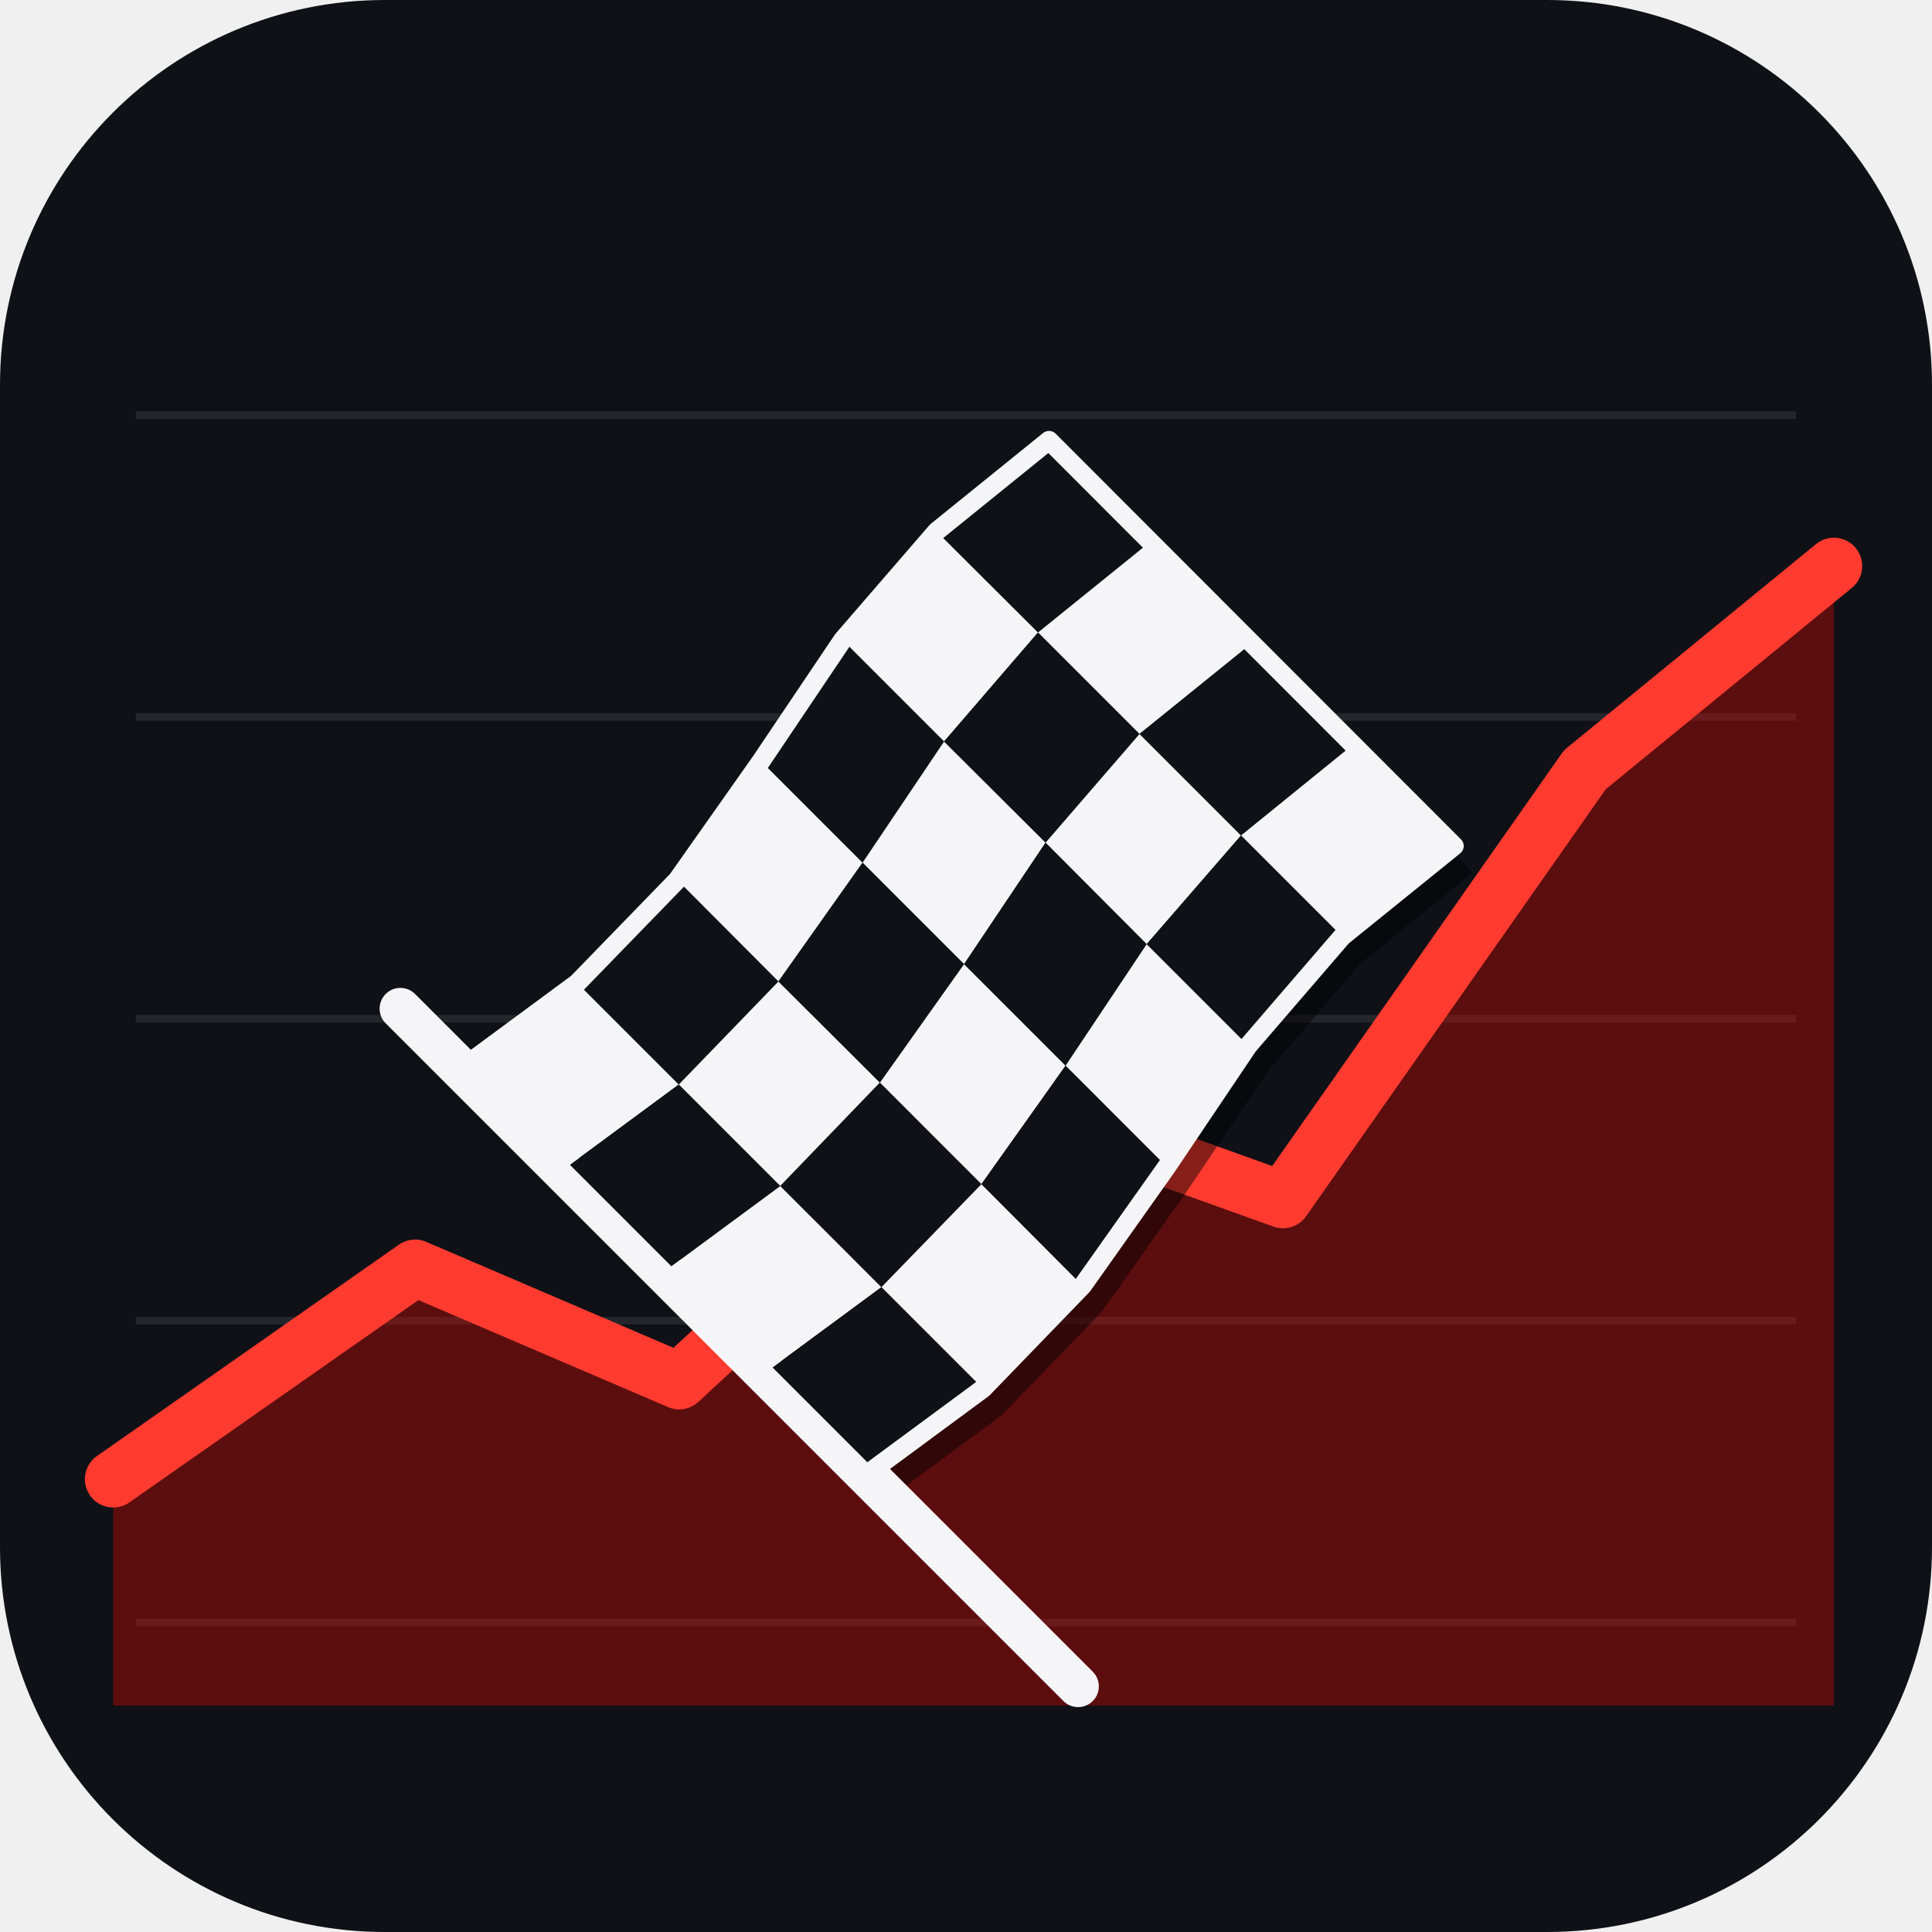
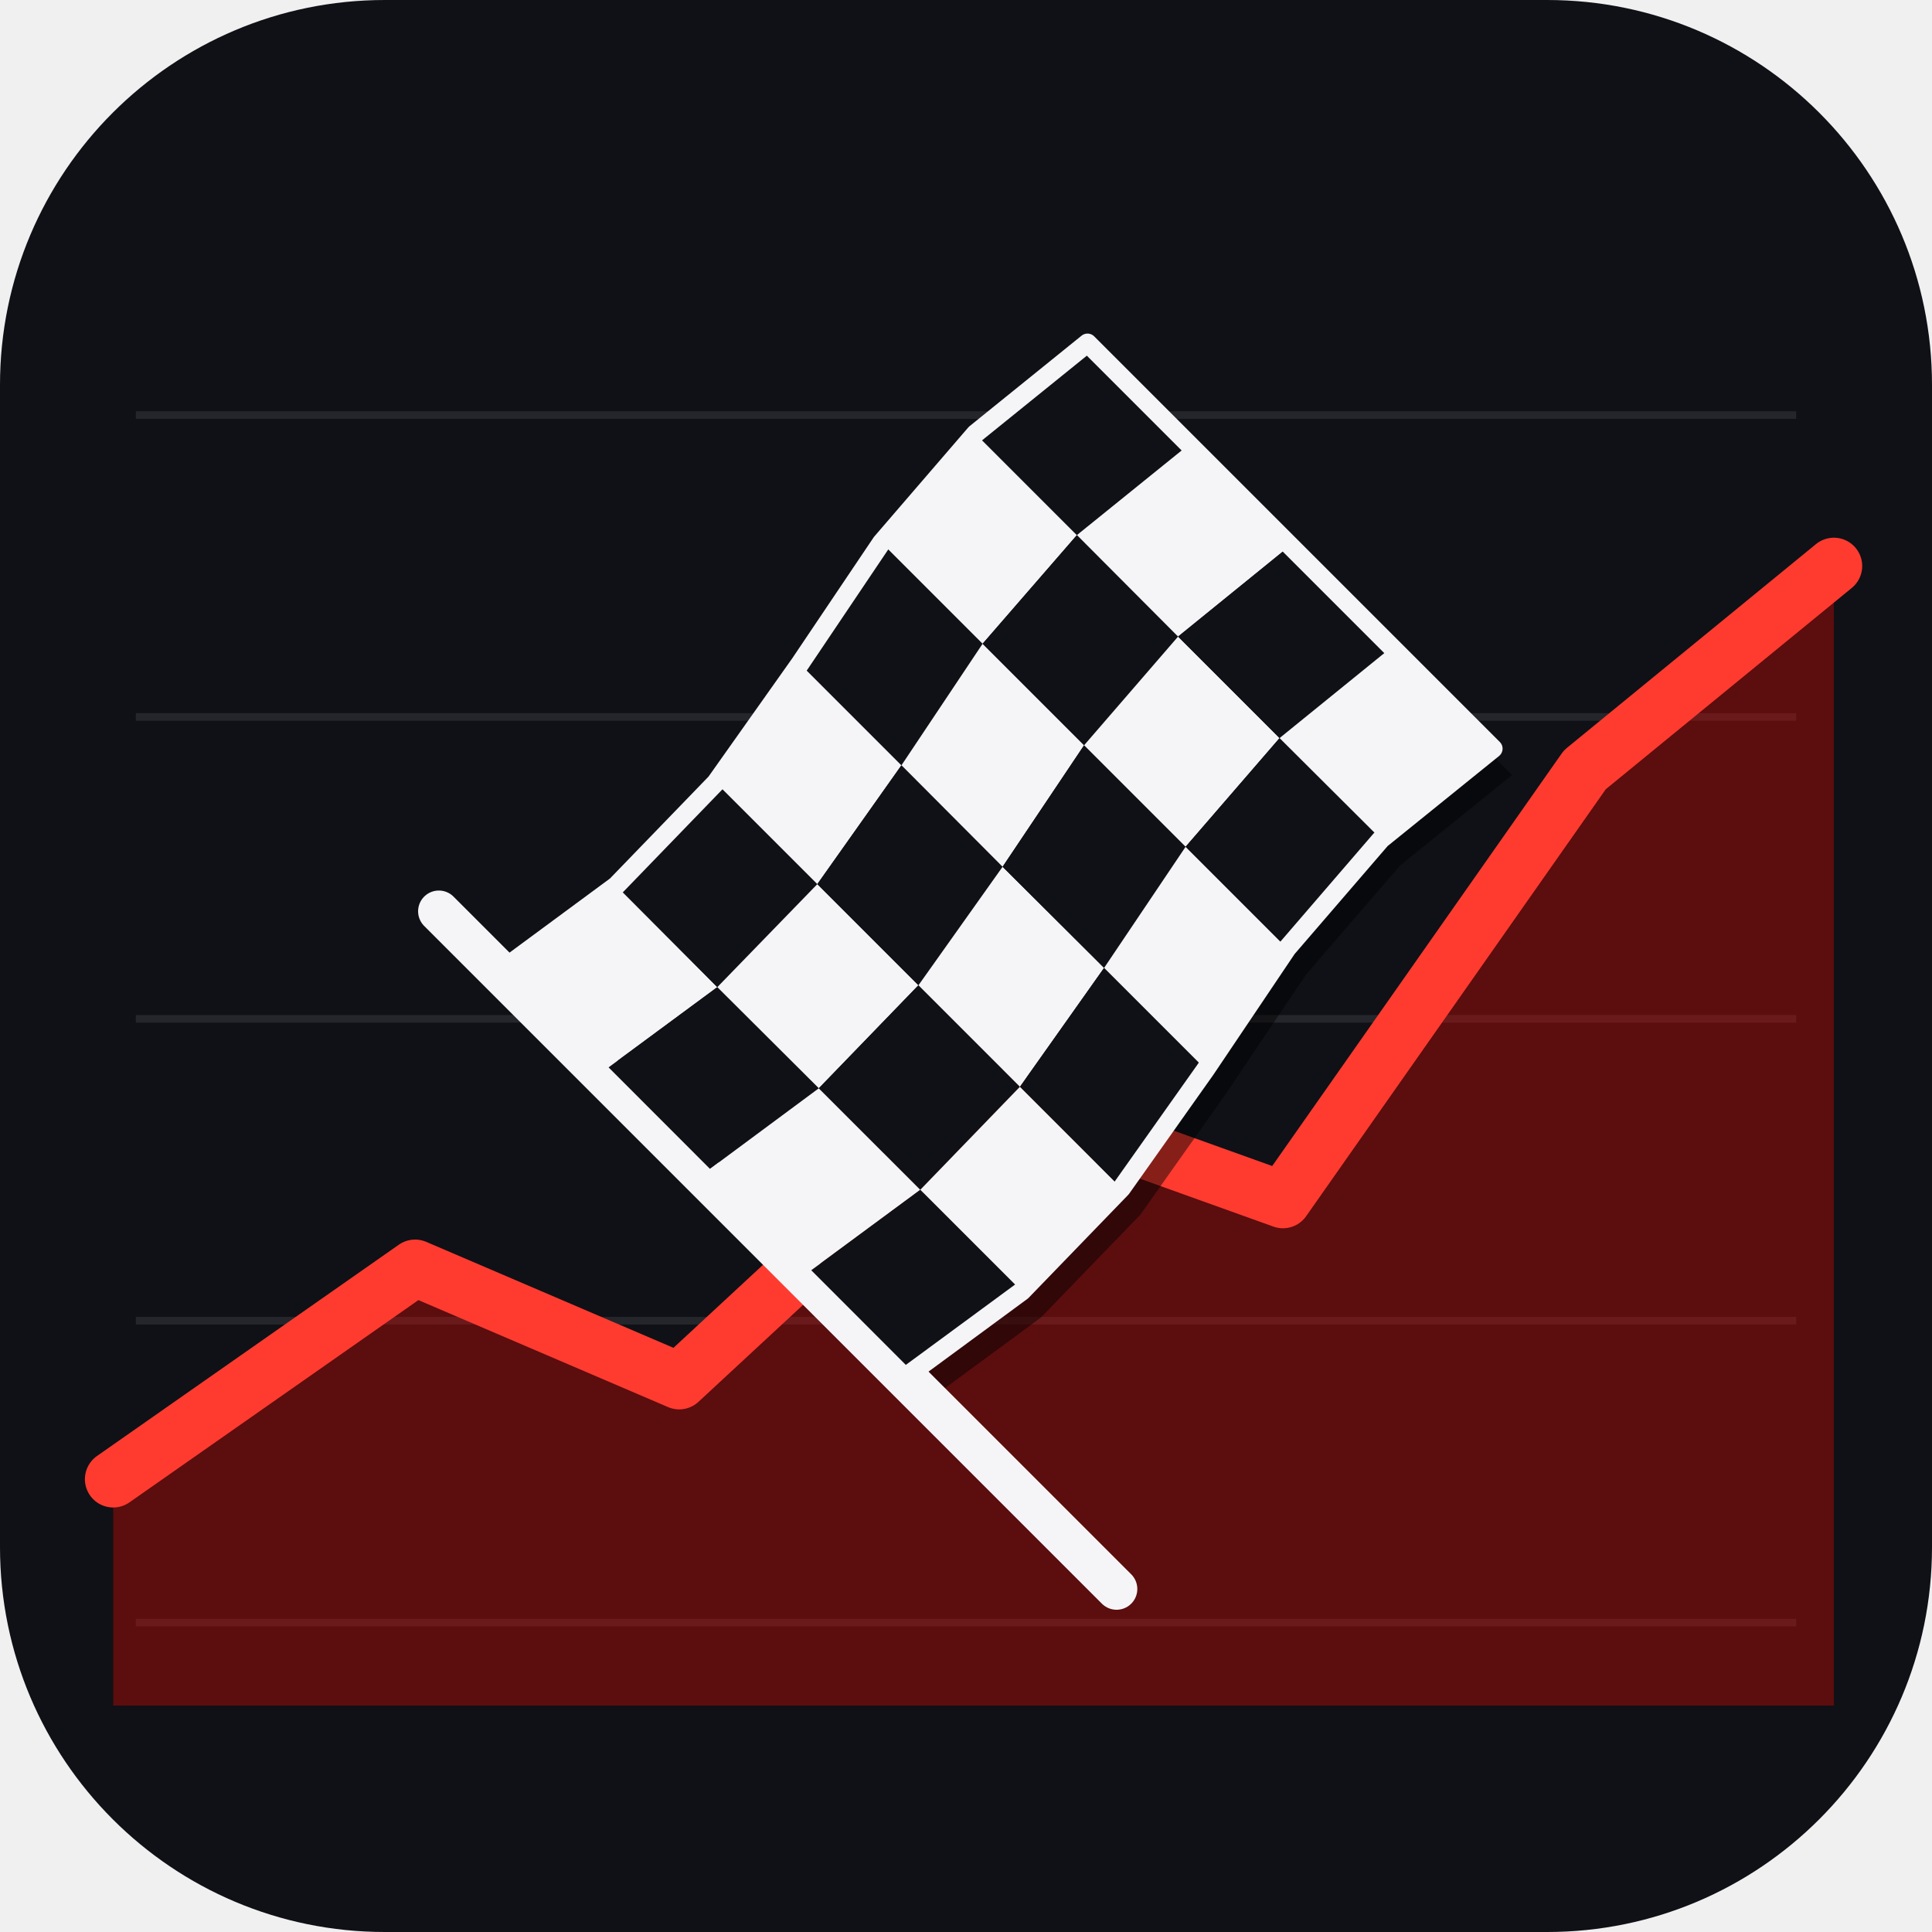
<svg xmlns="http://www.w3.org/2000/svg" viewBox="0 0 512 512">
  <rect width="512" height="512" rx="102" fill="rgb(15, 17, 22)" />
  <line x1="36" y1="110" x2="476" y2="110" stroke="#fff" stroke-opacity=".09" stroke-width="2" />
  <line x1="36" y1="190" x2="476" y2="190" stroke="#fff" stroke-opacity=".09" stroke-width="2" />
  <line x1="36" y1="270" x2="476" y2="270" stroke="#fff" stroke-opacity=".09" stroke-width="2" />
  <line x1="36" y1="350" x2="476" y2="350" stroke="#fff" stroke-opacity=".09" stroke-width="2" />
  <line x1="36" y1="430" x2="476" y2="430" stroke="#fff" stroke-opacity=".09" stroke-width="2" />
  <polygon points="30.0,392.0 110.0,336.0 180.0,366.0 262.0,290.0 340.0,318.0 420.0,204.0 486.0,150.0 486.0,452.0 30.0,452.0" fill="rgb(225, 6, 0)" fill-opacity=".37" />
  <polyline points="30.0,392.0 110.0,336.0 180.0,366.0 262.0,290.0 340.0,318.0 420.0,204.0 486.0,150.0" fill="none" stroke="rgb(255, 59, 48)" stroke-width="15" stroke-linecap="round" stroke-linejoin="round" />
-   <polygon points="127.1,290.3 158.0,267.5 184.5,240.2 206.7,208.7 228.3,176.6 253.2,147.8 283.0,123.7 390.4,231.2 360.7,255.2 335.8,284.1 314.2,316.2 291.9,347.7 265.5,375.0 234.6,397.8" fill="#000" fill-opacity=".47" />
-   <line x1="106.1" y1="267.3" x2="285.7" y2="446.9" stroke="rgb(245, 245, 247)" stroke-width="11" stroke-linecap="round" />
-   <polygon points="122.1,283.3 153.0,260.5 179.9,287.4 149.0,310.2" fill="rgb(245, 245, 247)" />
-   <polygon points="153.0,260.5 179.5,233.2 206.3,260.1 179.9,287.4" fill="rgb(15, 17, 22)" />
-   <polygon points="179.5,233.2 201.7,201.7 228.6,228.6 206.3,260.1" fill="rgb(245, 245, 247)" />
-   <polygon points="201.7,201.7 223.3,169.6 250.2,196.5 228.6,228.6" fill="rgb(15, 17, 22)" />
-   <polygon points="223.3,169.6 248.2,140.8 275.1,167.6 250.2,196.5" fill="rgb(245, 245, 247)" />
-   <polygon points="248.2,140.8 278.0,116.7 304.8,143.6 275.1,167.6" fill="rgb(15, 17, 22)" />
-   <polygon points="149.0,310.2 179.9,287.4 206.8,314.3 175.9,337.1" fill="rgb(15, 17, 22)" />
-   <polygon points="179.9,287.4 206.3,260.1 233.2,286.9 206.8,314.3" fill="rgb(245, 245, 247)" />
-   <polygon points="206.3,260.1 228.6,228.6 255.5,255.5 233.2,286.9" fill="rgb(15, 17, 22)" />
-   <polygon points="228.6,228.6 250.2,196.5 277.1,223.3 255.5,255.5" fill="rgb(245, 245, 247)" />
-   <polygon points="250.2,196.5 275.1,167.6 302.0,194.5 277.1,223.3" fill="rgb(15, 17, 22)" />
-   <polygon points="275.1,167.6 304.8,143.6 331.7,170.5 302.0,194.5" fill="rgb(245, 245, 247)" />
-   <polygon points="175.9,337.1 206.8,314.3 233.6,341.1 202.7,363.9" fill="rgb(245, 245, 247)" />
-   <polygon points="206.8,314.3 233.2,286.9 260.1,313.8 233.6,341.1" fill="rgb(15, 17, 22)" />
-   <polygon points="233.2,286.9 255.5,255.5 282.4,282.4 260.1,313.8" fill="rgb(245, 245, 247)" />
-   <polygon points="255.5,255.5 277.1,223.3 303.9,250.2 282.4,282.4" fill="rgb(15, 17, 22)" />
-   <polygon points="277.1,223.3 302.0,194.5 328.9,221.4 303.9,250.2" fill="rgb(245, 245, 247)" />
-   <polygon points="302.0,194.5 331.7,170.5 358.6,197.3 328.9,221.4" fill="rgb(15, 17, 22)" />
-   <polygon points="202.7,363.9 233.6,341.1 260.5,368.0 229.6,390.8" fill="rgb(15, 17, 22)" />
-   <polygon points="233.6,341.1 260.1,313.8 286.9,340.7 260.5,368.0" fill="rgb(245, 245, 247)" />
-   <polygon points="260.1,313.8 282.4,282.4 309.2,309.2 286.9,340.7" fill="rgb(15, 17, 22)" />
-   <polygon points="282.4,282.4 303.9,250.2 330.8,277.1 309.2,309.2" fill="rgb(245, 245, 247)" />
-   <polygon points="303.9,250.2 328.9,221.4 355.7,248.2 330.8,277.1" fill="rgb(15, 17, 22)" />
-   <polygon points="328.9,221.4 358.6,197.3 385.4,224.2 355.7,248.2" fill="rgb(245, 245, 247)" />
-   <polygon points="122.1,283.3 153.0,260.5 179.5,233.2 201.7,201.7 223.3,169.6 248.2,140.8 278.0,116.7 385.4,224.2 355.7,248.2 330.8,277.1 309.2,309.2 286.9,340.7 260.5,368.0 229.6,390.8" fill="none" stroke="rgb(245, 245, 247)" stroke-width="5" stroke-linejoin="round" />
+   <polygon points="137.4,264.5 168.3,241.7 194.7,214.4 217.0,182.9 238.6,150.8 263.5,121.9 293.2,97.9 400.7,205.4 371.0,229.4 346.1,258.3 324.5,290.4 302.2,321.9 275.8,349.2 244.8,372.0" fill="#000" fill-opacity=".47" />
+   <line x1="116.3" y1="241.5" x2="295.9" y2="421.1" stroke="rgb(245, 245, 247)" stroke-width="11" stroke-linecap="round" />
+   <polygon points="132.4,257.5 163.3,234.7 190.1,261.6 159.2,284.4" fill="rgb(245, 245, 247)" />
+   <polygon points="163.3,234.7 189.7,207.4 216.6,234.3 190.1,261.6" fill="rgb(15, 17, 22)" />
+   <polygon points="189.7,207.4 212.0,175.9 238.9,202.8 216.6,234.3" fill="rgb(245, 245, 247)" />
+   <polygon points="212.0,175.9 233.6,143.8 260.4,170.6 238.9,202.8" fill="rgb(15, 17, 22)" />
+   <polygon points="233.6,143.8 258.5,114.9 285.4,141.8 260.4,170.6" fill="rgb(245, 245, 247)" />
+   <polygon points="258.5,114.9 288.2,90.9 315.1,117.8 285.4,141.8" fill="rgb(15, 17, 22)" />
+   <polygon points="159.2,284.4 190.1,261.6 217.0,288.4 186.1,311.3" fill="rgb(15, 17, 22)" />
+   <polygon points="190.1,261.6 216.6,234.3 243.4,261.1 217.0,288.4" fill="rgb(245, 245, 247)" />
+   <polygon points="216.6,234.3 238.9,202.8 265.7,229.7 243.4,261.1" fill="rgb(15, 17, 22)" />
+   <polygon points="238.9,202.8 260.4,170.6 287.3,197.5 265.7,229.7" fill="rgb(245, 245, 247)" />
+   <polygon points="260.4,170.6 285.4,141.8 312.2,168.7 287.3,197.5" fill="rgb(15, 17, 22)" />
+   <polygon points="285.4,141.8 315.1,117.8 341.9,144.6 312.2,168.7" fill="rgb(245, 245, 247)" />
+   <polygon points="186.1,311.3 217.0,288.4 243.9,315.3 213.0,338.1" fill="rgb(245, 245, 247)" />
+   <polygon points="217.0,288.4 243.4,261.1 270.3,288.0 243.9,315.3" fill="rgb(15, 17, 22)" />
+   <polygon points="243.4,261.1 265.7,229.7 292.6,256.5 270.3,288.0" fill="rgb(245, 245, 247)" />
+   <polygon points="265.7,229.7 287.3,197.5 314.2,224.4 292.6,256.5" fill="rgb(15, 17, 22)" />
+   <polygon points="287.3,197.5 312.2,168.7 339.1,195.6 314.2,224.4" fill="rgb(245, 245, 247)" />
+   <polygon points="312.2,168.7 341.9,144.6 368.8,171.5 339.1,195.6" fill="rgb(15, 17, 22)" />
+   <polygon points="213.0,338.1 243.9,315.3 270.8,342.2 239.8,365.0" fill="rgb(15, 17, 22)" />
+   <polygon points="243.9,315.3 270.3,288.0 297.2,314.9 270.8,342.2" fill="rgb(245, 245, 247)" />
+   <polygon points="270.3,288.0 292.6,256.5 319.5,283.4 297.2,314.9" fill="rgb(15, 17, 22)" />
+   <polygon points="292.6,256.5 314.2,224.4 341.1,251.3 319.5,283.4" fill="rgb(245, 245, 247)" />
+   <polygon points="314.2,224.4 339.1,195.6 366.0,222.4 341.1,251.3" fill="rgb(15, 17, 22)" />
+   <polygon points="339.1,195.6 368.8,171.5 395.7,198.4 366.0,222.4" fill="rgb(245, 245, 247)" />
+   <polygon points="132.4,257.5 163.3,234.7 189.7,207.4 212.0,175.9 233.6,143.8 258.5,114.9 288.2,90.9 395.7,198.4 366.0,222.4 341.1,251.3 319.5,283.4 297.2,314.9 270.8,342.2 239.8,365.0" fill="none" stroke="rgb(245, 245, 247)" stroke-width="5" stroke-linejoin="round" />
</svg>
